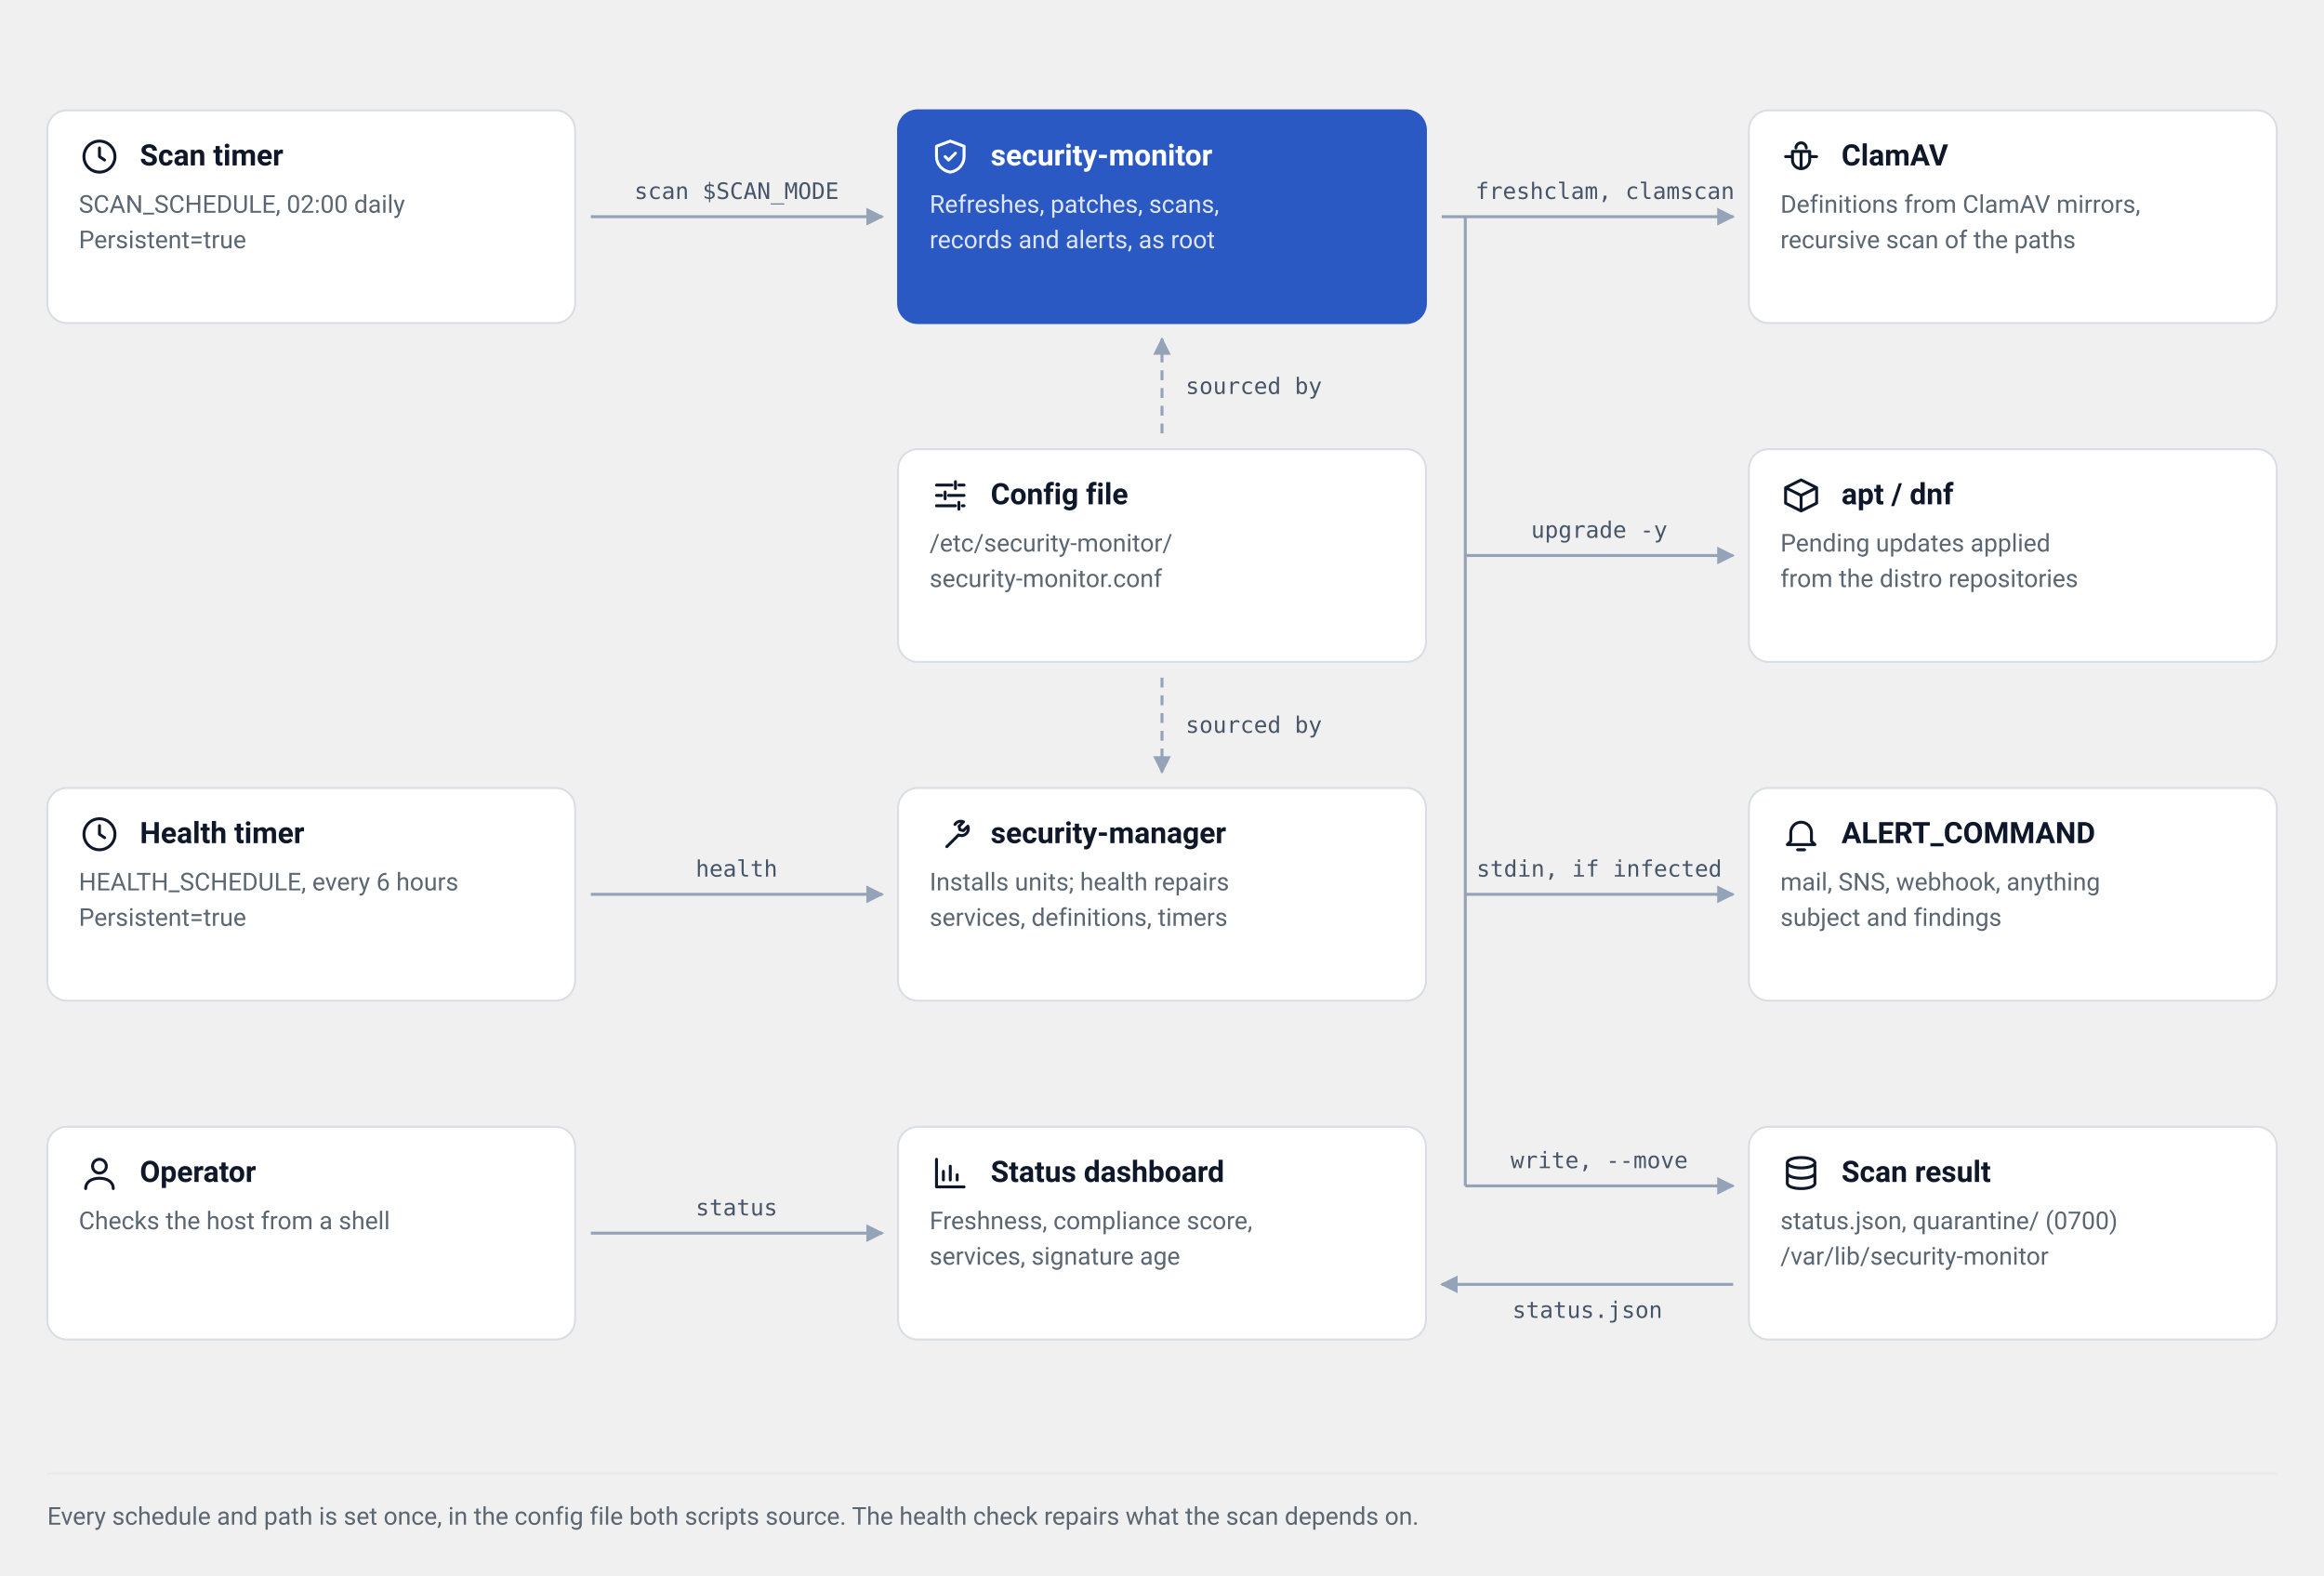
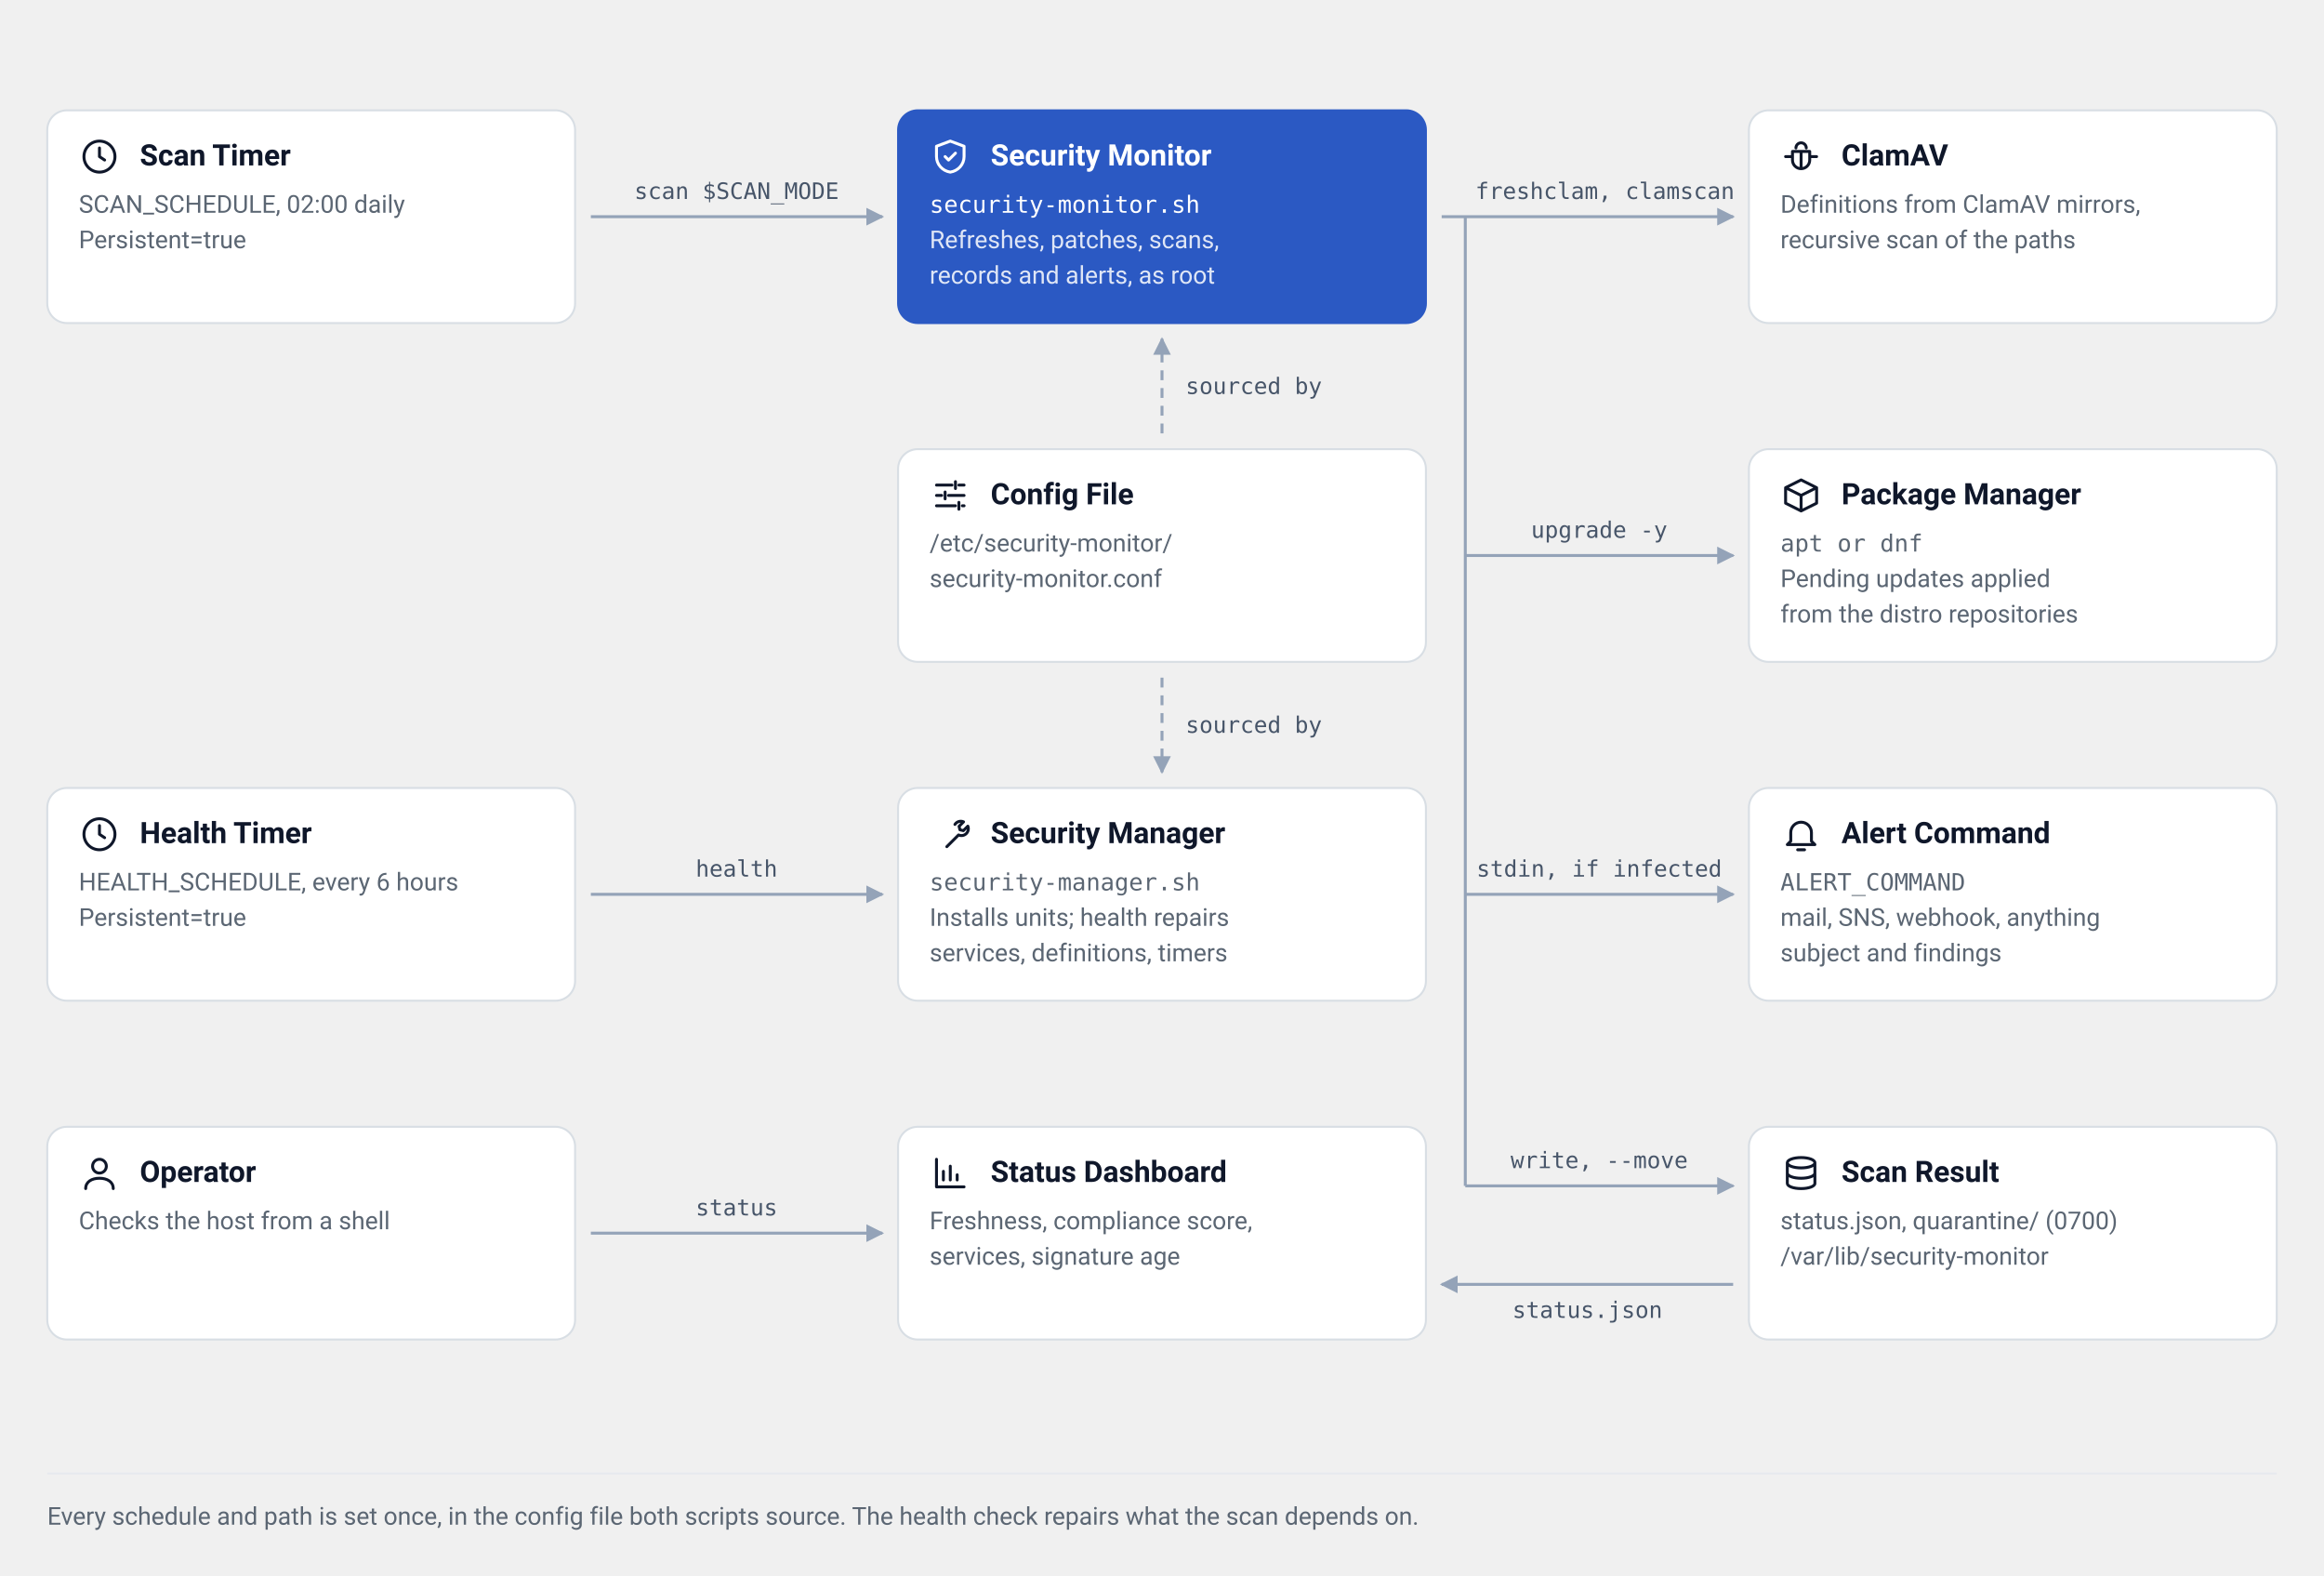
<svg xmlns="http://www.w3.org/2000/svg" viewBox="0 0 1180 800" width="1180" height="800" role="img" aria-label="The scan timer runs security-monitor, which refreshes definitions and scans with ClamAV, applies package updates with apt or dnf, writes status.json and quarantines infected files, and pipes findings to ALERT_COMMAND; the status dashboard reads status.json. The health timer runs security-manager, which repairs services, definitions and timers. Both scripts source one config file.">
  <defs>
    <marker id="a" viewBox="0 0 10 10" refX="9" refY="5" markerWidth="6" markerHeight="6" orient="auto-start-reverse">
      <path d="M0 0 10 5 0 10z" fill="#94a3b8" />
    </marker>
    <marker id="b" viewBox="0 0 10 10" refX="1" refY="5" markerWidth="6" markerHeight="6" orient="auto">
      <path d="M10 0 0 5 10 10z" fill="#94a3b8" />
    </marker>
  </defs>
  <rect x="24" y="56" width="268" height="108" rx="10" fill="#ffffff" stroke="#d8dee4" stroke-width="1" />
  <g transform="translate(40.0,69.0) scale(0.875)" fill="none" stroke="#0f172a" stroke-width="1.7" stroke-linecap="round" stroke-linejoin="round">
    <path d="M12 3a9 9 0 1 0 0 18 9 9 0 0 0 0-18z M12 7v5l3 2" />
  </g>
-   <text x="71.0" y="84.0" font-family="system-ui,-apple-system,'Segoe UI',Roboto,Helvetica,Arial,sans-serif" font-size="15" fill="#0f172a" text-anchor="start" font-weight="600">Scan timer</text>
+   <text x="71.0" y="84.0" font-family="system-ui,-apple-system,'Segoe UI',Roboto,Helvetica,Arial,sans-serif" font-size="15" fill="#0f172a" text-anchor="start" font-weight="600">Scan Timer</text>
  <text x="40.0" y="108.0" font-family="system-ui,-apple-system,'Segoe UI',Roboto,Helvetica,Arial,sans-serif" font-size="12.5" fill="#5b6673" text-anchor="start">SCAN_SCHEDULE, 02:00 daily</text>
  <text x="40.0" y="126.0" font-family="system-ui,-apple-system,'Segoe UI',Roboto,Helvetica,Arial,sans-serif" font-size="12.5" fill="#5b6673" text-anchor="start">Persistent=true</text>
  <rect x="24" y="400" width="268" height="108" rx="10" fill="#ffffff" stroke="#d8dee4" stroke-width="1" />
  <g transform="translate(40.0,413.0) scale(0.875)" fill="none" stroke="#0f172a" stroke-width="1.7" stroke-linecap="round" stroke-linejoin="round">
    <path d="M12 3a9 9 0 1 0 0 18 9 9 0 0 0 0-18z M12 7v5l3 2" />
  </g>
-   <text x="71.0" y="428.0" font-family="system-ui,-apple-system,'Segoe UI',Roboto,Helvetica,Arial,sans-serif" font-size="15" fill="#0f172a" text-anchor="start" font-weight="600">Health timer</text>
+   <text x="71.0" y="428.0" font-family="system-ui,-apple-system,'Segoe UI',Roboto,Helvetica,Arial,sans-serif" font-size="15" fill="#0f172a" text-anchor="start" font-weight="600">Health Timer</text>
  <text x="40.0" y="452.0" font-family="system-ui,-apple-system,'Segoe UI',Roboto,Helvetica,Arial,sans-serif" font-size="12.5" fill="#5b6673" text-anchor="start">HEALTH_SCHEDULE, every 6 hours</text>
  <text x="40.0" y="470.0" font-family="system-ui,-apple-system,'Segoe UI',Roboto,Helvetica,Arial,sans-serif" font-size="12.5" fill="#5b6673" text-anchor="start">Persistent=true</text>
  <rect x="24" y="572" width="268" height="108" rx="10" fill="#ffffff" stroke="#d8dee4" stroke-width="1" />
  <g transform="translate(40.0,585.0) scale(0.875)" fill="none" stroke="#0f172a" stroke-width="1.7" stroke-linecap="round" stroke-linejoin="round">
    <path d="M12 12a4 4 0 1 0 0-8 4 4 0 0 0 0 8z M4 21c0-4 3.6-6 8-6s8 2 8 6" />
  </g>
  <text x="71.0" y="600.0" font-family="system-ui,-apple-system,'Segoe UI',Roboto,Helvetica,Arial,sans-serif" font-size="15" fill="#0f172a" text-anchor="start" font-weight="600">Operator</text>
  <text x="40.0" y="624.0" font-family="system-ui,-apple-system,'Segoe UI',Roboto,Helvetica,Arial,sans-serif" font-size="12.5" fill="#5b6673" text-anchor="start">Checks the host from a shell</text>
  <rect x="456" y="56" width="268" height="108" rx="10" fill="#2b59c3" stroke="#2b59c3" stroke-width="1" />
  <g transform="translate(472.0,69.0) scale(0.875)" fill="none" stroke="#ffffff" stroke-width="1.7" stroke-linecap="round" stroke-linejoin="round">
    <path d="M12 3 4 6v6c0 4.5 3.4 8.3 8 9 4.6-.7 8-4.5 8-9V6z M9 12l2 2 4-4" />
  </g>
-   <text x="503.0" y="84.0" font-family="system-ui,-apple-system,'Segoe UI',Roboto,Helvetica,Arial,sans-serif" font-size="15" fill="#ffffff" text-anchor="start" font-weight="600">security-monitor</text>
-   <text x="472.0" y="108.0" font-family="system-ui,-apple-system,'Segoe UI',Roboto,Helvetica,Arial,sans-serif" font-size="12.5" fill="#ffffff" text-anchor="start" opacity="0.85">Refreshes, patches, scans,</text>
-   <text x="472.0" y="126.0" font-family="system-ui,-apple-system,'Segoe UI',Roboto,Helvetica,Arial,sans-serif" font-size="12.5" fill="#ffffff" text-anchor="start" opacity="0.85">records and alerts, as root</text>
+   <text x="503.0" y="84.0" font-family="system-ui,-apple-system,'Segoe UI',Roboto,Helvetica,Arial,sans-serif" font-size="15" fill="#ffffff" text-anchor="start" font-weight="600">Security Monitor</text>
+   <text x="472.0" y="108.0" font-family="ui-monospace,SFMono-Regular,'SF Mono',Menlo,Consolas,monospace" font-size="12" fill="#ffffff" text-anchor="start">security-monitor.sh</text>
+   <text x="472.0" y="126.0" font-family="system-ui,-apple-system,'Segoe UI',Roboto,Helvetica,Arial,sans-serif" font-size="12.5" fill="#ffffff" text-anchor="start" opacity="0.85">Refreshes, patches, scans,</text>
+   <text x="472.0" y="144.0" font-family="system-ui,-apple-system,'Segoe UI',Roboto,Helvetica,Arial,sans-serif" font-size="12.5" fill="#ffffff" text-anchor="start" opacity="0.85">records and alerts, as root</text>
  <rect x="456" y="228" width="268" height="108" rx="10" fill="#ffffff" stroke="#d8dee4" stroke-width="1" />
  <g transform="translate(472.0,241.0) scale(0.875)" fill="none" stroke="#0f172a" stroke-width="1.7" stroke-linecap="round" stroke-linejoin="round">
    <path d="M4 6h9 M17 6h3 M4 12h3 M11 12h9 M4 18h11 M19 18h1 M15 4v4 M9 10v4 M17 16v4" />
  </g>
-   <text x="503.0" y="256.0" font-family="system-ui,-apple-system,'Segoe UI',Roboto,Helvetica,Arial,sans-serif" font-size="15" fill="#0f172a" text-anchor="start" font-weight="600">Config file</text>
+   <text x="503.0" y="256.0" font-family="system-ui,-apple-system,'Segoe UI',Roboto,Helvetica,Arial,sans-serif" font-size="15" fill="#0f172a" text-anchor="start" font-weight="600">Config File</text>
  <text x="472.0" y="280.0" font-family="system-ui,-apple-system,'Segoe UI',Roboto,Helvetica,Arial,sans-serif" font-size="12.5" fill="#5b6673" text-anchor="start">/etc/security-monitor/</text>
  <text x="472.0" y="298.0" font-family="system-ui,-apple-system,'Segoe UI',Roboto,Helvetica,Arial,sans-serif" font-size="12.5" fill="#5b6673" text-anchor="start">security-monitor.conf</text>
  <rect x="456" y="400" width="268" height="108" rx="10" fill="#ffffff" stroke="#d8dee4" stroke-width="1" />
  <g transform="translate(472.0,413.0) scale(0.875)" fill="none" stroke="#0f172a" stroke-width="1.7" stroke-linecap="round" stroke-linejoin="round">
    <path d="M14.7 6.3a4 4 0 0 1 5-1.5l-2.6 2.6.5 2 2 .5 2.6-2.6a4 4 0 0 1-5.4 5.1L10 19.2" />
  </g>
-   <text x="503.0" y="428.0" font-family="system-ui,-apple-system,'Segoe UI',Roboto,Helvetica,Arial,sans-serif" font-size="15" fill="#0f172a" text-anchor="start" font-weight="600">security-manager</text>
-   <text x="472.0" y="452.0" font-family="system-ui,-apple-system,'Segoe UI',Roboto,Helvetica,Arial,sans-serif" font-size="12.5" fill="#5b6673" text-anchor="start">Installs units; health repairs</text>
-   <text x="472.0" y="470.0" font-family="system-ui,-apple-system,'Segoe UI',Roboto,Helvetica,Arial,sans-serif" font-size="12.5" fill="#5b6673" text-anchor="start">services, definitions, timers</text>
+   <text x="503.0" y="428.0" font-family="system-ui,-apple-system,'Segoe UI',Roboto,Helvetica,Arial,sans-serif" font-size="15" fill="#0f172a" text-anchor="start" font-weight="600">Security Manager</text>
+   <text x="472.0" y="452.0" font-family="ui-monospace,SFMono-Regular,'SF Mono',Menlo,Consolas,monospace" font-size="12" fill="#5b6673" text-anchor="start">security-manager.sh</text>
+   <text x="472.0" y="470.0" font-family="system-ui,-apple-system,'Segoe UI',Roboto,Helvetica,Arial,sans-serif" font-size="12.5" fill="#5b6673" text-anchor="start">Installs units; health repairs</text>
+   <text x="472.0" y="488.0" font-family="system-ui,-apple-system,'Segoe UI',Roboto,Helvetica,Arial,sans-serif" font-size="12.5" fill="#5b6673" text-anchor="start">services, definitions, timers</text>
  <rect x="456" y="572" width="268" height="108" rx="10" fill="#ffffff" stroke="#d8dee4" stroke-width="1" />
  <g transform="translate(472.0,585.0) scale(0.875)" fill="none" stroke="#0f172a" stroke-width="1.7" stroke-linecap="round" stroke-linejoin="round">
    <path d="M4 20V4 M4 20h16 M8 16v-5 M12 16V8 M16 16v-3" />
  </g>
-   <text x="503.0" y="600.0" font-family="system-ui,-apple-system,'Segoe UI',Roboto,Helvetica,Arial,sans-serif" font-size="15" fill="#0f172a" text-anchor="start" font-weight="600">Status dashboard</text>
+   <text x="503.0" y="600.0" font-family="system-ui,-apple-system,'Segoe UI',Roboto,Helvetica,Arial,sans-serif" font-size="15" fill="#0f172a" text-anchor="start" font-weight="600">Status Dashboard</text>
  <text x="472.0" y="624.0" font-family="system-ui,-apple-system,'Segoe UI',Roboto,Helvetica,Arial,sans-serif" font-size="12.5" fill="#5b6673" text-anchor="start">Freshness, compliance score,</text>
  <text x="472.0" y="642.0" font-family="system-ui,-apple-system,'Segoe UI',Roboto,Helvetica,Arial,sans-serif" font-size="12.5" fill="#5b6673" text-anchor="start">services, signature age</text>
  <rect x="888" y="56" width="268" height="108" rx="10" fill="#ffffff" stroke="#d8dee4" stroke-width="1" />
  <g transform="translate(904.0,69.0) scale(0.875)" fill="none" stroke="#0f172a" stroke-width="1.7" stroke-linecap="round" stroke-linejoin="round">
    <path d="M9 7a3 3 0 0 1 6 0 M7 9h10v5a5 5 0 0 1-10 0z M12 9v10 M3 12h4 M17 12h4" />
  </g>
  <text x="935.0" y="84.0" font-family="system-ui,-apple-system,'Segoe UI',Roboto,Helvetica,Arial,sans-serif" font-size="15" fill="#0f172a" text-anchor="start" font-weight="600">ClamAV</text>
  <text x="904.0" y="108.0" font-family="system-ui,-apple-system,'Segoe UI',Roboto,Helvetica,Arial,sans-serif" font-size="12.5" fill="#5b6673" text-anchor="start">Definitions from ClamAV mirrors,</text>
  <text x="904.0" y="126.0" font-family="system-ui,-apple-system,'Segoe UI',Roboto,Helvetica,Arial,sans-serif" font-size="12.5" fill="#5b6673" text-anchor="start">recursive scan of the paths</text>
  <rect x="888" y="228" width="268" height="108" rx="10" fill="#ffffff" stroke="#d8dee4" stroke-width="1" />
  <g transform="translate(904.0,241.0) scale(0.875)" fill="none" stroke="#0f172a" stroke-width="1.7" stroke-linecap="round" stroke-linejoin="round">
    <path d="M12 3 3 7.5v9L12 21l9-4.5v-9z M3 7.5 12 12l9-4.5 M12 12v9" />
  </g>
-   <text x="935.0" y="256.0" font-family="system-ui,-apple-system,'Segoe UI',Roboto,Helvetica,Arial,sans-serif" font-size="15" fill="#0f172a" text-anchor="start" font-weight="600">apt / dnf</text>
-   <text x="904.0" y="280.0" font-family="system-ui,-apple-system,'Segoe UI',Roboto,Helvetica,Arial,sans-serif" font-size="12.5" fill="#5b6673" text-anchor="start">Pending updates applied</text>
-   <text x="904.0" y="298.0" font-family="system-ui,-apple-system,'Segoe UI',Roboto,Helvetica,Arial,sans-serif" font-size="12.5" fill="#5b6673" text-anchor="start">from the distro repositories</text>
+   <text x="935.0" y="256.0" font-family="system-ui,-apple-system,'Segoe UI',Roboto,Helvetica,Arial,sans-serif" font-size="15" fill="#0f172a" text-anchor="start" font-weight="600">Package Manager</text>
+   <text x="904.0" y="280.0" font-family="ui-monospace,SFMono-Regular,'SF Mono',Menlo,Consolas,monospace" font-size="12" fill="#5b6673" text-anchor="start">apt or dnf</text>
+   <text x="904.0" y="298.0" font-family="system-ui,-apple-system,'Segoe UI',Roboto,Helvetica,Arial,sans-serif" font-size="12.5" fill="#5b6673" text-anchor="start">Pending updates applied</text>
+   <text x="904.0" y="316.0" font-family="system-ui,-apple-system,'Segoe UI',Roboto,Helvetica,Arial,sans-serif" font-size="12.5" fill="#5b6673" text-anchor="start">from the distro repositories</text>
  <rect x="888" y="400" width="268" height="108" rx="10" fill="#ffffff" stroke="#d8dee4" stroke-width="1" />
  <g transform="translate(904.0,413.0) scale(0.875)" fill="none" stroke="#0f172a" stroke-width="1.7" stroke-linecap="round" stroke-linejoin="round">
    <path d="M6 16V11a6 6 0 1 1 12 0v5l2 2H4z M10 21h4" />
  </g>
-   <text x="935.0" y="428.0" font-family="system-ui,-apple-system,'Segoe UI',Roboto,Helvetica,Arial,sans-serif" font-size="15" fill="#0f172a" text-anchor="start" font-weight="600">ALERT_COMMAND</text>
-   <text x="904.0" y="452.0" font-family="system-ui,-apple-system,'Segoe UI',Roboto,Helvetica,Arial,sans-serif" font-size="12.5" fill="#5b6673" text-anchor="start">mail, SNS, webhook, anything</text>
-   <text x="904.0" y="470.0" font-family="system-ui,-apple-system,'Segoe UI',Roboto,Helvetica,Arial,sans-serif" font-size="12.5" fill="#5b6673" text-anchor="start">subject and findings</text>
+   <text x="935.0" y="428.0" font-family="system-ui,-apple-system,'Segoe UI',Roboto,Helvetica,Arial,sans-serif" font-size="15" fill="#0f172a" text-anchor="start" font-weight="600">Alert Command</text>
+   <text x="904.0" y="452.0" font-family="ui-monospace,SFMono-Regular,'SF Mono',Menlo,Consolas,monospace" font-size="12" fill="#5b6673" text-anchor="start">ALERT_COMMAND</text>
+   <text x="904.0" y="470.0" font-family="system-ui,-apple-system,'Segoe UI',Roboto,Helvetica,Arial,sans-serif" font-size="12.5" fill="#5b6673" text-anchor="start">mail, SNS, webhook, anything</text>
+   <text x="904.0" y="488.0" font-family="system-ui,-apple-system,'Segoe UI',Roboto,Helvetica,Arial,sans-serif" font-size="12.5" fill="#5b6673" text-anchor="start">subject and findings</text>
  <rect x="888" y="572" width="268" height="108" rx="10" fill="#ffffff" stroke="#d8dee4" stroke-width="1" />
  <g transform="translate(904.0,585.0) scale(0.875)" fill="none" stroke="#0f172a" stroke-width="1.7" stroke-linecap="round" stroke-linejoin="round">
    <path d="M4 6c0-1.7 3.6-3 8-3s8 1.3 8 3-3.6 3-8 3-8-1.3-8-3z M4 6v12c0 1.7 3.6 3 8 3s8-1.3 8-3V6 M4 12c0 1.7 3.6 3 8 3s8-1.3 8-3" />
  </g>
-   <text x="935.0" y="600.0" font-family="system-ui,-apple-system,'Segoe UI',Roboto,Helvetica,Arial,sans-serif" font-size="15" fill="#0f172a" text-anchor="start" font-weight="600">Scan result</text>
+   <text x="935.0" y="600.0" font-family="system-ui,-apple-system,'Segoe UI',Roboto,Helvetica,Arial,sans-serif" font-size="15" fill="#0f172a" text-anchor="start" font-weight="600">Scan Result</text>
  <text x="904.0" y="624.0" font-family="system-ui,-apple-system,'Segoe UI',Roboto,Helvetica,Arial,sans-serif" font-size="12.5" fill="#5b6673" text-anchor="start">status.json, quarantine/ (0700)</text>
  <text x="904.0" y="642.0" font-family="system-ui,-apple-system,'Segoe UI',Roboto,Helvetica,Arial,sans-serif" font-size="12.5" fill="#5b6673" text-anchor="start">/var/lib/security-monitor</text>
  <polyline points="300,110.0 448,110.0" fill="none" stroke="#94a3b8" stroke-width="1.5" marker-end="url(#a)" />
  <text x="374.0" y="101.0" font-family="ui-monospace,SFMono-Regular,'SF Mono',Menlo,Consolas,monospace" font-size="11.5" fill="#475569" text-anchor="middle">scan $SCAN_MODE</text>
  <polyline points="300,454.0 448,454.0" fill="none" stroke="#94a3b8" stroke-width="1.5" marker-end="url(#a)" />
  <text x="374.0" y="445.0" font-family="ui-monospace,SFMono-Regular,'SF Mono',Menlo,Consolas,monospace" font-size="11.5" fill="#475569" text-anchor="middle">health</text>
  <polyline points="732,110.0 880,110.0" fill="none" stroke="#94a3b8" stroke-width="1.5" marker-end="url(#a)" />
  <text x="814.9" y="101.0" font-family="ui-monospace,SFMono-Regular,'SF Mono',Menlo,Consolas,monospace" font-size="11.5" fill="#475569" text-anchor="middle">freshclam, clamscan</text>
  <line x1="744" y1="110.0" x2="744" y2="602" stroke="#94a3b8" stroke-width="1.5" />
  <polyline points="744,282.0 880,282.0" fill="none" stroke="#94a3b8" stroke-width="1.5" marker-end="url(#a)" />
  <text x="812.0" y="273.0" font-family="ui-monospace,SFMono-Regular,'SF Mono',Menlo,Consolas,monospace" font-size="11.5" fill="#475569" text-anchor="middle">upgrade -y</text>
  <polyline points="744,454.0 880,454.0" fill="none" stroke="#94a3b8" stroke-width="1.5" marker-end="url(#a)" />
  <text x="812.0" y="445.0" font-family="ui-monospace,SFMono-Regular,'SF Mono',Menlo,Consolas,monospace" font-size="11.5" fill="#475569" text-anchor="middle">stdin, if infected</text>
  <polyline points="744,602 880,602" fill="none" stroke="#94a3b8" stroke-width="1.5" marker-end="url(#a)" />
  <text x="812.0" y="593.0" font-family="ui-monospace,SFMono-Regular,'SF Mono',Menlo,Consolas,monospace" font-size="11.5" fill="#475569" text-anchor="middle">write, --move</text>
  <polyline points="880,652 732,652" fill="none" stroke="#94a3b8" stroke-width="1.5" marker-end="url(#a)" />
  <text x="806.0" y="669.0" font-family="ui-monospace,SFMono-Regular,'SF Mono',Menlo,Consolas,monospace" font-size="11.5" fill="#475569" text-anchor="middle">status.json</text>
  <polyline points="300,626.0 448,626.0" fill="none" stroke="#94a3b8" stroke-width="1.5" marker-end="url(#a)" />
  <text x="374.0" y="617.0" font-family="ui-monospace,SFMono-Regular,'SF Mono',Menlo,Consolas,monospace" font-size="11.5" fill="#475569" text-anchor="middle">status</text>
  <polyline points="590.0,220 590.0,172" fill="none" stroke="#94a3b8" stroke-width="1.5" stroke-dasharray="5 4" marker-end="url(#a)" />
  <polyline points="590.0,344 590.0,392" fill="none" stroke="#94a3b8" stroke-width="1.5" stroke-dasharray="5 4" marker-end="url(#a)" />
  <text x="602.0" y="200.0" font-family="ui-monospace,SFMono-Regular,'SF Mono',Menlo,Consolas,monospace" font-size="11.5" fill="#475569" text-anchor="start">sourced by</text>
  <text x="602.0" y="372.0" font-family="ui-monospace,SFMono-Regular,'SF Mono',Menlo,Consolas,monospace" font-size="11.5" fill="#475569" text-anchor="start">sourced by</text>
  <line x1="24" y1="748" x2="1156" y2="748" stroke="#e6e9ee" stroke-width="1" />
  <text x="24.0" y="774.0" font-family="system-ui,-apple-system,'Segoe UI',Roboto,Helvetica,Arial,sans-serif" font-size="12.5" fill="#5b6673" text-anchor="start">Every schedule and path is set once, in the config file both scripts source. The health check repairs what the scan depends on.</text>
</svg>
